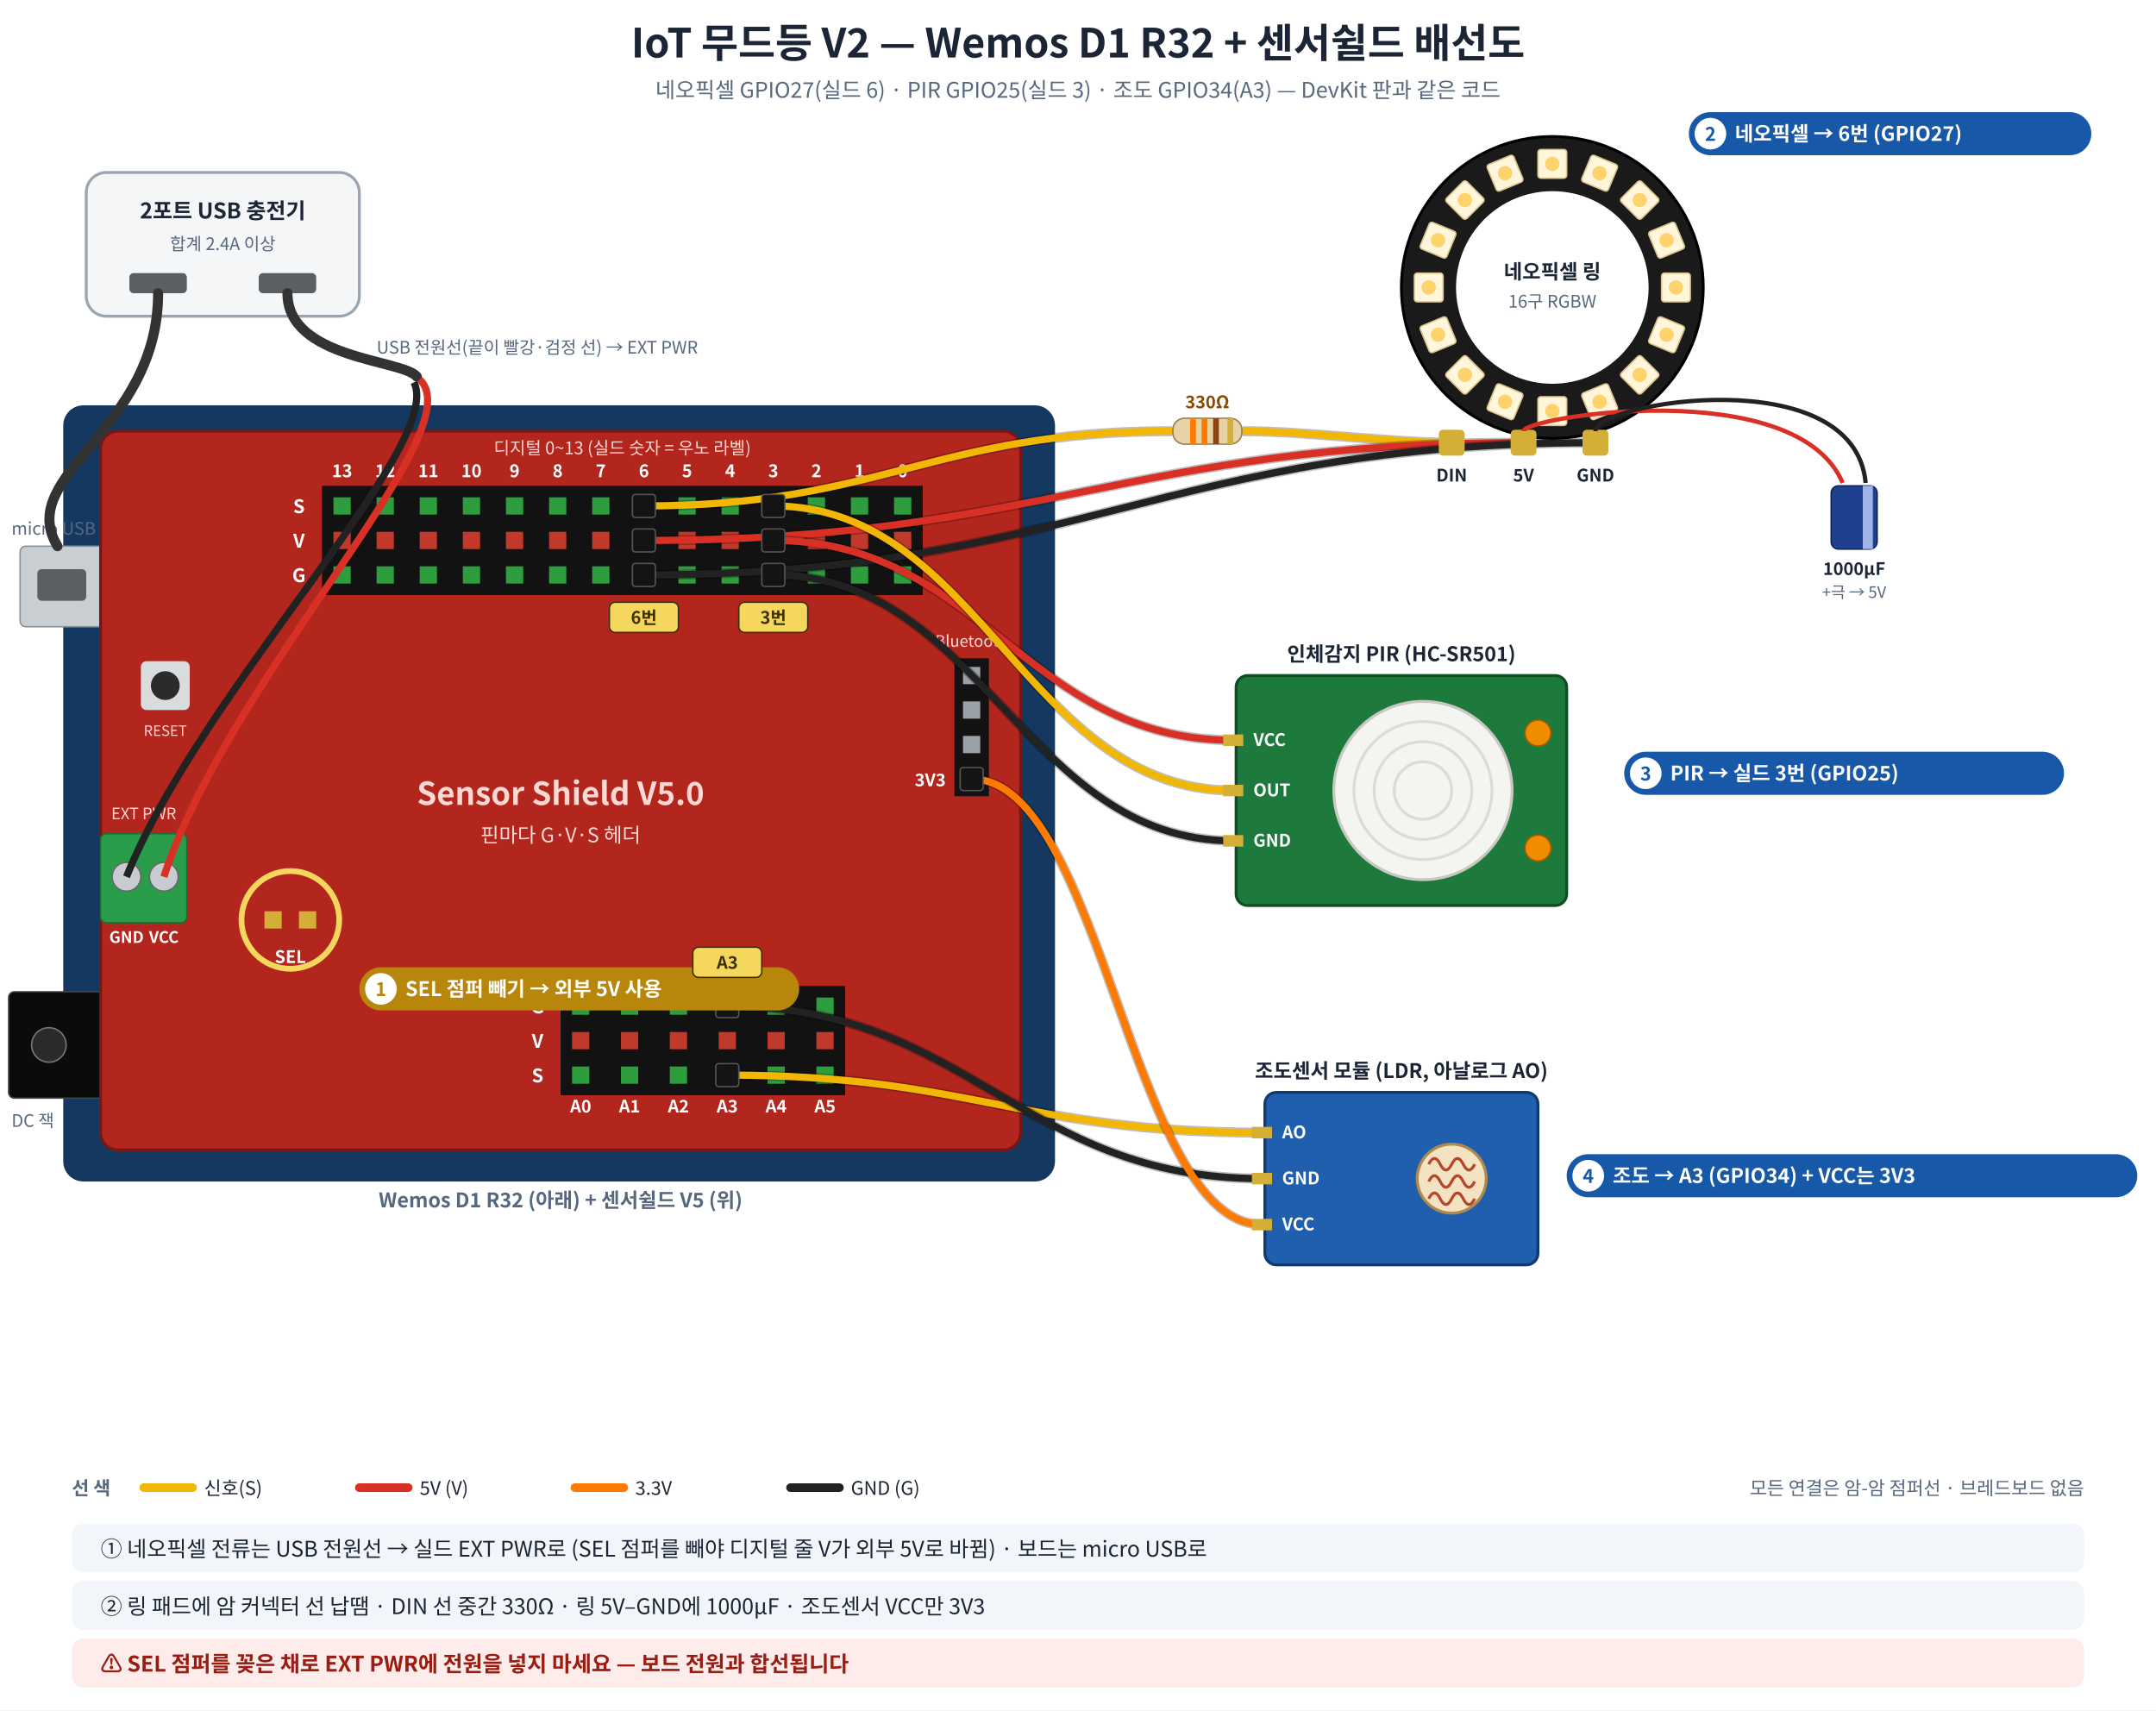
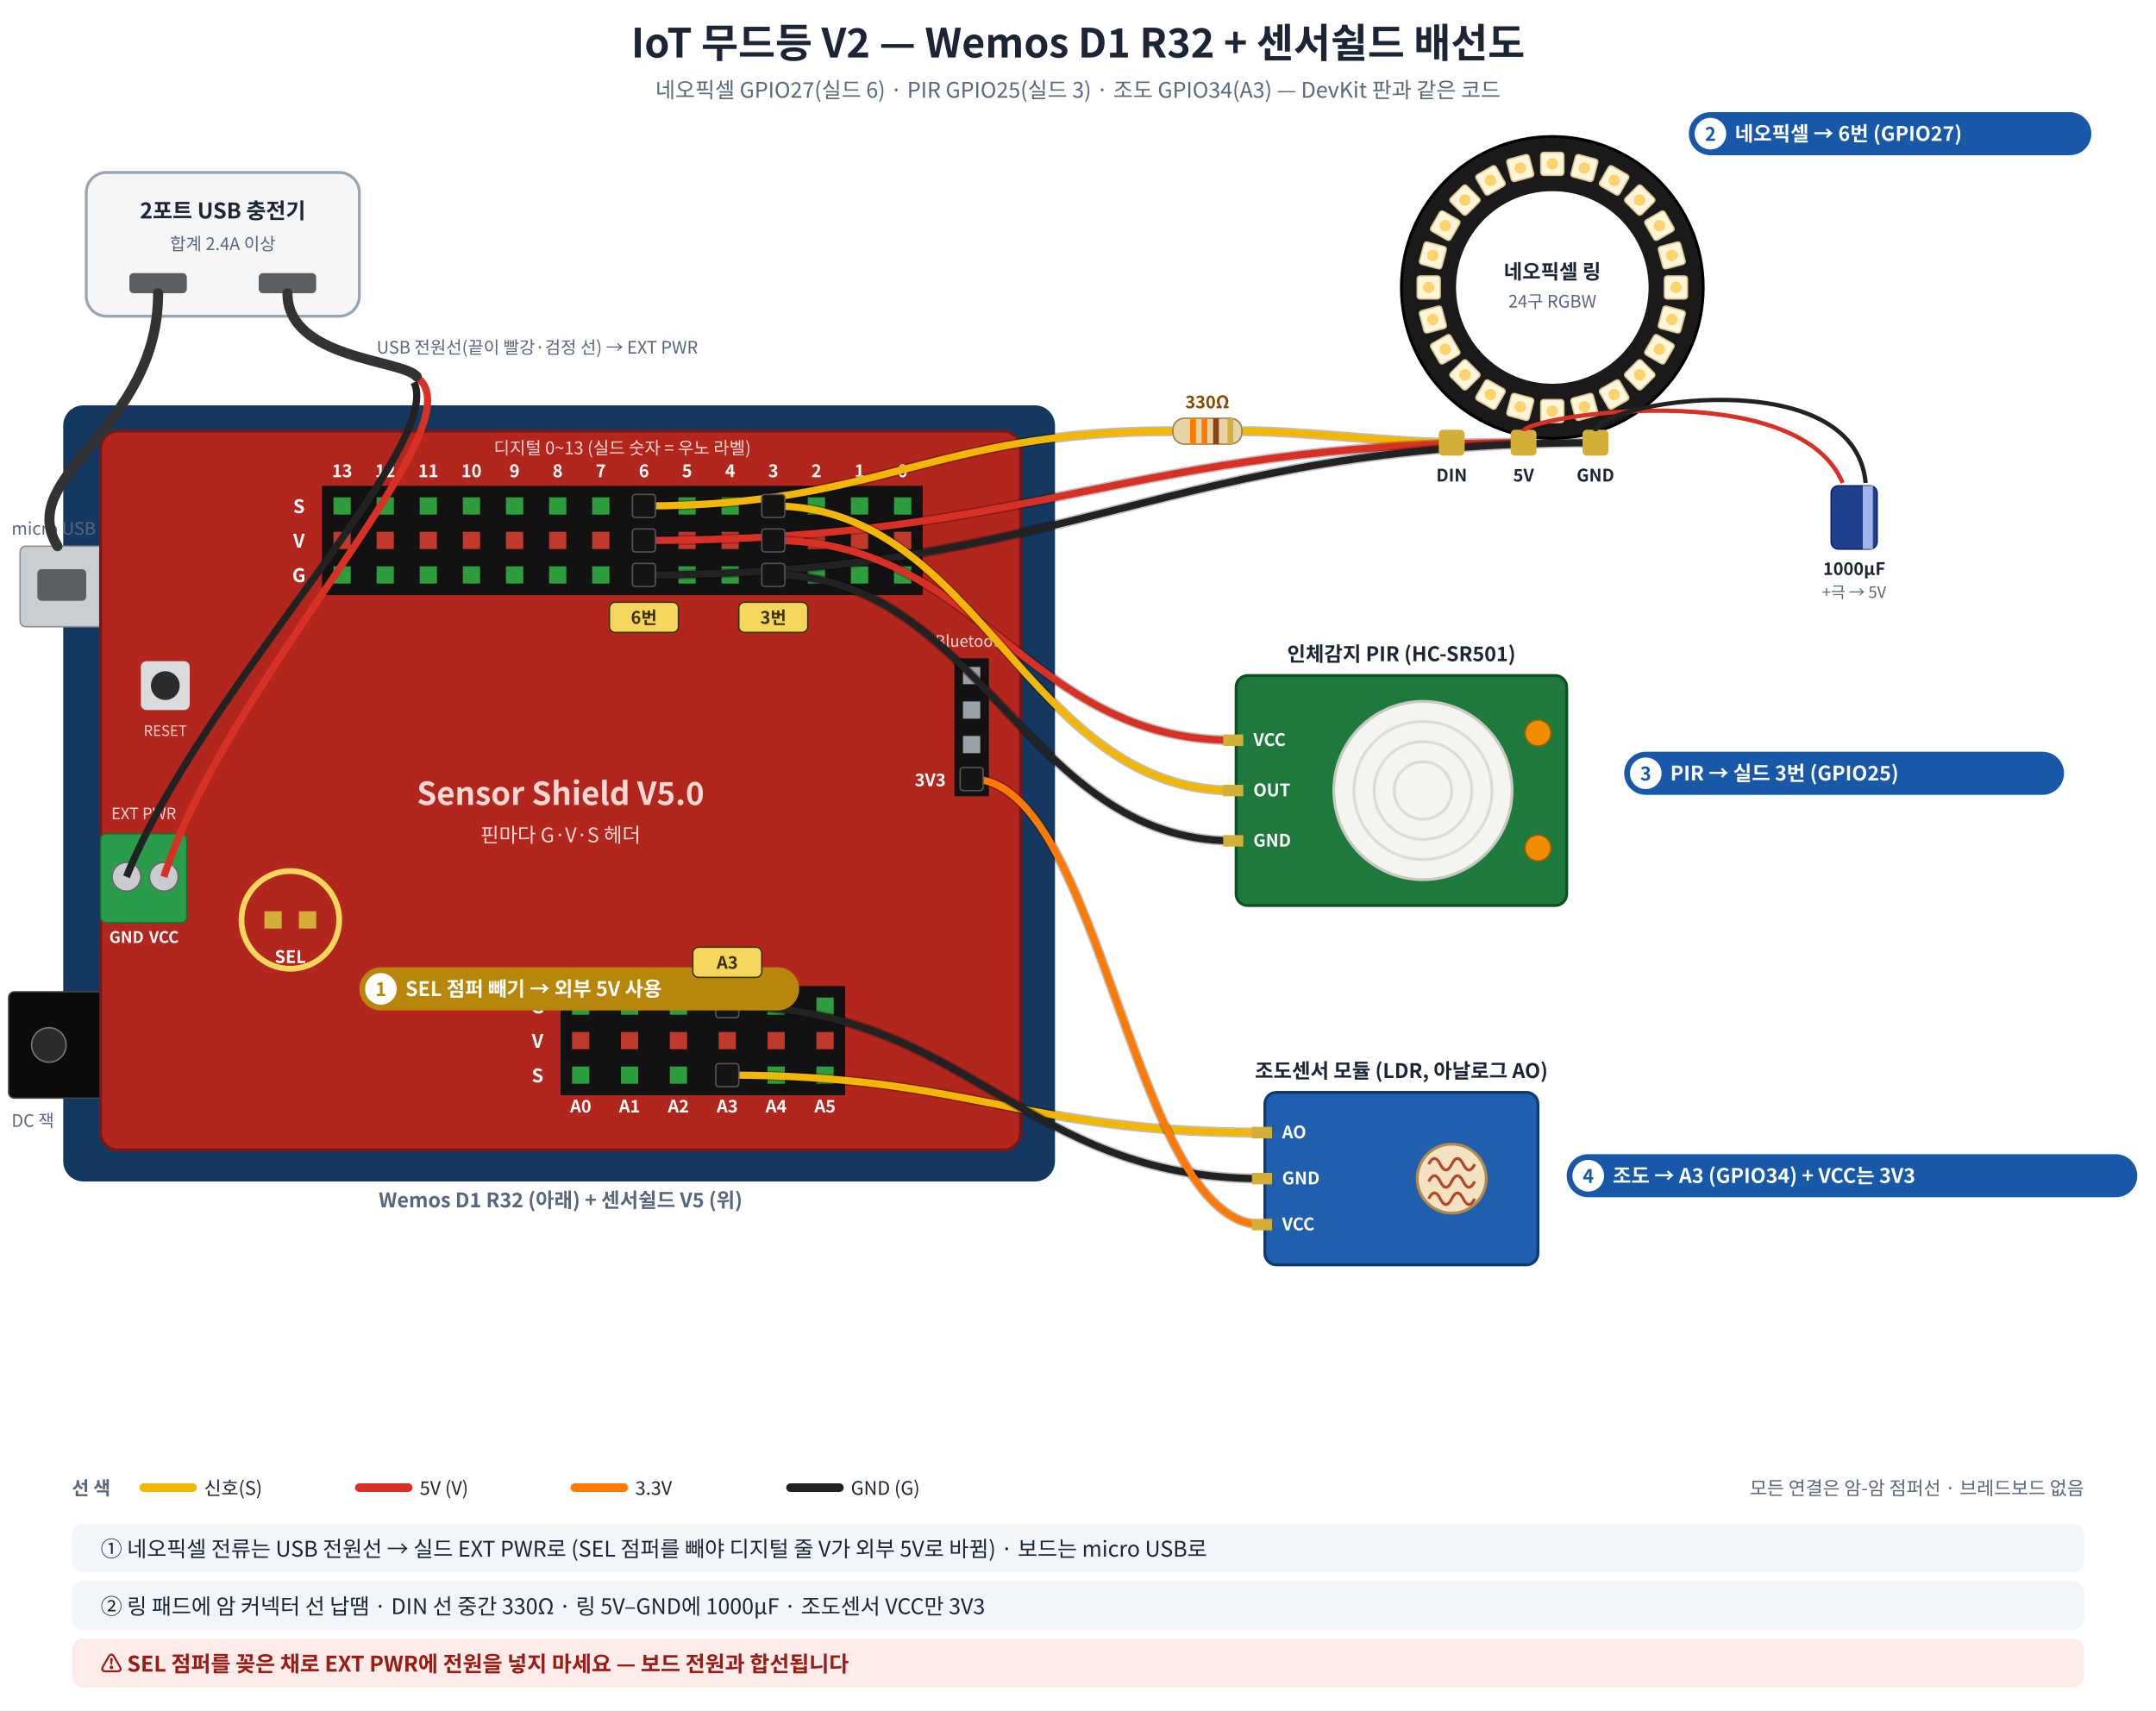
<svg xmlns="http://www.w3.org/2000/svg" width="1500" height="1190" viewBox="0 0 1500 1190" font-family="Pretendard, 'Noto Sans CJK KR', 'WenQuanYi Zen Hei', sans-serif">
  <rect width="1500" height="1190" fill="#ffffff" />
  <text x="750.0" y="40.0" font-size="28" font-weight="bold" fill="#1b2536" text-anchor="middle">IoT 무드등 V2 — Wemos D1 R32 + 센서쉴드 배선도</text>
  <text x="750.0" y="68.0" font-size="15" fill="#56677e" text-anchor="middle">네오픽셀 GPIO27(실드 6) · PIR GPIO25(실드 3) · 조도 GPIO34(A3) — DevKit 판과 같은 코드</text>
  <rect x="44" y="282" width="690" height="540" rx="14" fill="#14385f" />
  <rect x="14" y="380" width="70" height="56" rx="4" fill="#c9ced3" stroke="#8a9096" />
  <rect x="26" y="396" width="34" height="22" rx="3" fill="#5a5f64" />
  <text x="8.0" y="372.0" font-size="12" fill="#56677e" text-anchor="start">micro USB</text>
  <rect x="6" y="690" width="92" height="74" rx="4" fill="#0b0b0b" stroke="#444" />
  <circle cx="34" cy="727" r="12" fill="#2a2a2a" stroke="#777" />
  <text x="8.0" y="784.0" font-size="12" fill="#56677e" text-anchor="start">DC 잭</text>
  <text x="390.0" y="840.0" font-size="14" font-weight="bold" fill="#56677e" text-anchor="middle">Wemos D1 R32 (아래) + 센서쉴드 V5 (위)</text>
  <rect x="70" y="300" width="640" height="500" rx="12" fill="#b3261e" stroke="#7a1712" stroke-width="2" />
  <text x="390.0" y="560.0" font-size="22" font-weight="bold" fill="#ffd9d4" text-anchor="middle">Sensor Shield V5.0</text>
  <text x="390.0" y="586.0" font-size="14" fill="#ffd9d4" text-anchor="middle">핀마다 G·V·S 헤더</text>
  <rect x="224" y="338" width="418" height="76" fill="#121212" />
  <text x="628.0" y="332.0" font-size="12" font-weight="bold" fill="#ffffff" text-anchor="middle">0</text>
  <rect x="622" y="346" width="12" height="12" fill="#2e9d3e" />
  <rect x="622" y="370" width="12" height="12" fill="#c0392b" />
  <rect x="622" y="394" width="12" height="12" fill="#2e9d3e" />
  <text x="598.0" y="332.0" font-size="12" font-weight="bold" fill="#ffffff" text-anchor="middle">1</text>
  <rect x="592" y="346" width="12" height="12" fill="#2e9d3e" />
  <rect x="592" y="370" width="12" height="12" fill="#c0392b" />
  <rect x="592" y="394" width="12" height="12" fill="#2e9d3e" />
  <text x="568.0" y="332.0" font-size="12" font-weight="bold" fill="#ffffff" text-anchor="middle">2</text>
  <rect x="562" y="346" width="12" height="12" fill="#2e9d3e" />
  <rect x="562" y="370" width="12" height="12" fill="#c0392b" />
  <rect x="562" y="394" width="12" height="12" fill="#2e9d3e" />
  <text x="538.0" y="332.0" font-size="12" font-weight="bold" fill="#ffffff" text-anchor="middle">3</text>
  <rect x="532" y="346" width="12" height="12" fill="#2e9d3e" />
  <rect x="532" y="370" width="12" height="12" fill="#c0392b" />
  <rect x="532" y="394" width="12" height="12" fill="#2e9d3e" />
  <text x="508.0" y="332.0" font-size="12" font-weight="bold" fill="#ffffff" text-anchor="middle">4</text>
  <rect x="502" y="346" width="12" height="12" fill="#2e9d3e" />
  <rect x="502" y="370" width="12" height="12" fill="#c0392b" />
  <rect x="502" y="394" width="12" height="12" fill="#2e9d3e" />
  <text x="478.0" y="332.0" font-size="12" font-weight="bold" fill="#ffffff" text-anchor="middle">5</text>
  <rect x="472" y="346" width="12" height="12" fill="#2e9d3e" />
  <rect x="472" y="370" width="12" height="12" fill="#c0392b" />
  <rect x="472" y="394" width="12" height="12" fill="#2e9d3e" />
  <text x="448.0" y="332.0" font-size="12" font-weight="bold" fill="#ffffff" text-anchor="middle">6</text>
  <rect x="442" y="346" width="12" height="12" fill="#2e9d3e" />
  <rect x="442" y="370" width="12" height="12" fill="#c0392b" />
  <rect x="442" y="394" width="12" height="12" fill="#2e9d3e" />
  <text x="418.0" y="332.0" font-size="12" font-weight="bold" fill="#ffffff" text-anchor="middle">7</text>
  <rect x="412" y="346" width="12" height="12" fill="#2e9d3e" />
  <rect x="412" y="370" width="12" height="12" fill="#c0392b" />
  <rect x="412" y="394" width="12" height="12" fill="#2e9d3e" />
  <text x="388.0" y="332.0" font-size="12" font-weight="bold" fill="#ffffff" text-anchor="middle">8</text>
  <rect x="382" y="346" width="12" height="12" fill="#2e9d3e" />
  <rect x="382" y="370" width="12" height="12" fill="#c0392b" />
  <rect x="382" y="394" width="12" height="12" fill="#2e9d3e" />
  <text x="358.0" y="332.0" font-size="12" font-weight="bold" fill="#ffffff" text-anchor="middle">9</text>
  <rect x="352" y="346" width="12" height="12" fill="#2e9d3e" />
  <rect x="352" y="370" width="12" height="12" fill="#c0392b" />
  <rect x="352" y="394" width="12" height="12" fill="#2e9d3e" />
  <text x="328.0" y="332.0" font-size="12" font-weight="bold" fill="#ffffff" text-anchor="middle">10</text>
  <rect x="322" y="346" width="12" height="12" fill="#2e9d3e" />
  <rect x="322" y="370" width="12" height="12" fill="#c0392b" />
  <rect x="322" y="394" width="12" height="12" fill="#2e9d3e" />
  <text x="298.0" y="332.0" font-size="12" font-weight="bold" fill="#ffffff" text-anchor="middle">11</text>
  <rect x="292" y="346" width="12" height="12" fill="#2e9d3e" />
  <rect x="292" y="370" width="12" height="12" fill="#c0392b" />
  <rect x="292" y="394" width="12" height="12" fill="#2e9d3e" />
  <text x="268.0" y="332.0" font-size="12" font-weight="bold" fill="#ffffff" text-anchor="middle">12</text>
  <rect x="262" y="346" width="12" height="12" fill="#2e9d3e" />
  <rect x="262" y="370" width="12" height="12" fill="#c0392b" />
  <rect x="262" y="394" width="12" height="12" fill="#2e9d3e" />
  <text x="238.0" y="332.0" font-size="12" font-weight="bold" fill="#ffffff" text-anchor="middle">13</text>
  <rect x="232" y="346" width="12" height="12" fill="#2e9d3e" />
  <rect x="232" y="370" width="12" height="12" fill="#c0392b" />
  <rect x="232" y="394" width="12" height="12" fill="#2e9d3e" />
  <text x="208.0" y="357.0" font-size="13" font-weight="bold" fill="#ffffff" text-anchor="middle">S</text>
  <text x="208.0" y="381.0" font-size="13" font-weight="bold" fill="#ffffff" text-anchor="middle">V</text>
  <text x="208.0" y="405.0" font-size="13" font-weight="bold" fill="#ffffff" text-anchor="middle">G</text>
  <text x="433.0" y="316.0" font-size="12" fill="#ffd9d4" text-anchor="middle">디지털 0~13 (실드 숫자 = 우노 라벨)</text>
  <rect x="390" y="686" width="198" height="76" fill="#121212" />
  <text x="404.0" y="774.0" font-size="12" font-weight="bold" fill="#ffffff" text-anchor="middle">A0</text>
  <rect x="398" y="694" width="12" height="12" fill="#2e9d3e" />
  <rect x="398" y="718" width="12" height="12" fill="#c0392b" />
  <rect x="398" y="742" width="12" height="12" fill="#2e9d3e" />
  <text x="438.0" y="774.0" font-size="12" font-weight="bold" fill="#ffffff" text-anchor="middle">A1</text>
  <rect x="432" y="694" width="12" height="12" fill="#2e9d3e" />
  <rect x="432" y="718" width="12" height="12" fill="#c0392b" />
  <rect x="432" y="742" width="12" height="12" fill="#2e9d3e" />
  <text x="472.0" y="774.0" font-size="12" font-weight="bold" fill="#ffffff" text-anchor="middle">A2</text>
  <rect x="466" y="694" width="12" height="12" fill="#2e9d3e" />
  <rect x="466" y="718" width="12" height="12" fill="#c0392b" />
  <rect x="466" y="742" width="12" height="12" fill="#2e9d3e" />
  <text x="506.0" y="774.0" font-size="12" font-weight="bold" fill="#ffffff" text-anchor="middle">A3</text>
  <rect x="500" y="694" width="12" height="12" fill="#2e9d3e" />
  <rect x="500" y="718" width="12" height="12" fill="#c0392b" />
  <rect x="500" y="742" width="12" height="12" fill="#2e9d3e" />
  <text x="540.0" y="774.0" font-size="12" font-weight="bold" fill="#ffffff" text-anchor="middle">A4</text>
  <rect x="534" y="694" width="12" height="12" fill="#2e9d3e" />
  <rect x="534" y="718" width="12" height="12" fill="#c0392b" />
  <rect x="534" y="742" width="12" height="12" fill="#2e9d3e" />
  <text x="574.0" y="774.0" font-size="12" font-weight="bold" fill="#ffffff" text-anchor="middle">A5</text>
  <rect x="568" y="694" width="12" height="12" fill="#2e9d3e" />
  <rect x="568" y="718" width="12" height="12" fill="#c0392b" />
  <rect x="568" y="742" width="12" height="12" fill="#2e9d3e" />
  <text x="374.0" y="705.0" font-size="13" font-weight="bold" fill="#ffffff" text-anchor="middle">G</text>
  <text x="374.0" y="729.0" font-size="13" font-weight="bold" fill="#ffffff" text-anchor="middle">V</text>
  <text x="374.0" y="753.0" font-size="13" font-weight="bold" fill="#ffffff" text-anchor="middle">S</text>
  <rect x="664" y="458" width="24" height="96" fill="#121212" />
  <rect x="670" y="464" width="12" height="12" fill="#9aa1a8" />
  <rect x="670" y="488" width="12" height="12" fill="#9aa1a8" />
  <rect x="670" y="512" width="12" height="12" fill="#9aa1a8" />
  <rect x="670" y="536" width="12" height="12" fill="#c0392b" />
  <text x="658.0" y="547.0" font-size="12" font-weight="bold" fill="#ffffff" text-anchor="end">3V3</text>
  <text x="676.0" y="450.0" font-size="11" fill="#ffd9d4" text-anchor="middle">Bluetooth</text>
  <rect x="70" y="580" width="60" height="62" rx="4" fill="#2a9d4b" stroke="#1d6d34" />
  <circle cx="88" cy="610" r="10" fill="#c8ccd0" stroke="#666" />
  <circle cx="114" cy="610" r="10" fill="#c8ccd0" stroke="#666" />
  <text x="88.0" y="656.0" font-size="11" font-weight="bold" fill="#ffffff" text-anchor="middle">GND</text>
  <text x="114.0" y="656.0" font-size="11" font-weight="bold" fill="#ffffff" text-anchor="middle">VCC</text>
  <text x="100.0" y="570.0" font-size="11" fill="#ffd9d4" text-anchor="middle">EXT PWR</text>
  <rect x="184" y="634" width="12" height="12" fill="#d4af37" />
  <rect x="208" y="634" width="12" height="12" fill="#d4af37" />
  <text x="202.0" y="670.0" font-size="12" font-weight="bold" fill="#ffffff" text-anchor="middle">SEL</text>
  <rect x="98" y="460" width="34" height="34" rx="4" fill="#d8dcdf" />
  <circle cx="115" cy="477" r="10" fill="#2b2b2b" />
  <text x="115.0" y="512.0" font-size="10" fill="#ffd9d4" text-anchor="middle">RESET</text>
  <path d="M448.0 352.0 C 612.7 352.0, 649.3 300.0, 814.0 300.0" fill="none" stroke="#000" stroke-opacity="0.25" stroke-width="7" stroke-linecap="round" />
  <path d="M448.0 352.0 C 612.7 352.0, 649.3 300.0, 814.0 300.0" fill="none" stroke="#f2b705" stroke-width="5" stroke-linecap="round" />
  <path d="M866.0 300.0 C 909.2 300.0, 966.8 308.0, 1010.0 308.0" fill="none" stroke="#000" stroke-opacity="0.25" stroke-width="7" stroke-linecap="round" />
  <path d="M866.0 300.0 C 909.2 300.0, 966.8 308.0, 1010.0 308.0" fill="none" stroke="#f2b705" stroke-width="5" stroke-linecap="round" />
  <path d="M448.0 376.0 C 723.4 376.0, 784.6 308.0, 1060.0 308.0" fill="none" stroke="#000" stroke-opacity="0.25" stroke-width="7" stroke-linecap="round" />
  <path d="M448.0 376.0 C 723.4 376.0, 784.6 308.0, 1060.0 308.0" fill="none" stroke="#d93025" stroke-width="5" stroke-linecap="round" />
  <path d="M448.0 400.0 C 745.9 400.0, 812.1 308.0, 1110.0 308.0" fill="none" stroke="#000" stroke-opacity="0.25" stroke-width="7" stroke-linecap="round" />
  <path d="M448.0 400.0 C 745.9 400.0, 812.1 308.0, 1110.0 308.0" fill="none" stroke="#222222" stroke-width="5" stroke-linecap="round" />
  <circle cx="1080" cy="200" r="105" fill="#1a1a1a" stroke="#000" stroke-width="2" />
  <circle cx="1080" cy="200" r="67" fill="#ffffff" />
-   <rect x="1070.0" y="104.0" width="20" height="20" rx="2" fill="#fff6dc" stroke="#d8c48c" transform="rotate(-90.0 1080.0 114.0)" />
-   <circle cx="1080.0" cy="114.0" r="5" fill="#ffd36b" />
-   <rect x="1102.9" y="110.5" width="20" height="20" rx="2" fill="#fff6dc" stroke="#d8c48c" transform="rotate(-67.5 1112.9 120.5)" />
-   <circle cx="1112.9" cy="120.5" r="5" fill="#ffd36b" />
-   <rect x="1130.8" y="129.2" width="20" height="20" rx="2" fill="#fff6dc" stroke="#d8c48c" transform="rotate(-45.0 1140.8 139.2)" />
-   <circle cx="1140.8" cy="139.2" r="5" fill="#ffd36b" />
-   <rect x="1149.5" y="157.1" width="20" height="20" rx="2" fill="#fff6dc" stroke="#d8c48c" transform="rotate(-22.5 1159.5 167.1)" />
-   <circle cx="1159.5" cy="167.1" r="5" fill="#ffd36b" />
-   <rect x="1156.0" y="190.0" width="20" height="20" rx="2" fill="#fff6dc" stroke="#d8c48c" transform="rotate(0.0 1166.0 200.0)" />
-   <circle cx="1166.0" cy="200.0" r="5" fill="#ffd36b" />
-   <rect x="1149.5" y="222.9" width="20" height="20" rx="2" fill="#fff6dc" stroke="#d8c48c" transform="rotate(22.5 1159.5 232.9)" />
-   <circle cx="1159.5" cy="232.9" r="5" fill="#ffd36b" />
-   <rect x="1130.8" y="250.8" width="20" height="20" rx="2" fill="#fff6dc" stroke="#d8c48c" transform="rotate(45.0 1140.8 260.8)" />
-   <circle cx="1140.8" cy="260.8" r="5" fill="#ffd36b" />
-   <rect x="1102.9" y="269.5" width="20" height="20" rx="2" fill="#fff6dc" stroke="#d8c48c" transform="rotate(67.5 1112.9 279.5)" />
-   <circle cx="1112.9" cy="279.5" r="5" fill="#ffd36b" />
-   <rect x="1070.0" y="276.0" width="20" height="20" rx="2" fill="#fff6dc" stroke="#d8c48c" transform="rotate(90.0 1080.0 286.0)" />
-   <circle cx="1080.0" cy="286.0" r="5" fill="#ffd36b" />
-   <rect x="1037.1" y="269.5" width="20" height="20" rx="2" fill="#fff6dc" stroke="#d8c48c" transform="rotate(112.5 1047.1 279.5)" />
-   <circle cx="1047.1" cy="279.5" r="5" fill="#ffd36b" />
-   <rect x="1009.2" y="250.8" width="20" height="20" rx="2" fill="#fff6dc" stroke="#d8c48c" transform="rotate(135.0 1019.2 260.8)" />
-   <circle cx="1019.2" cy="260.8" r="5" fill="#ffd36b" />
-   <rect x="990.5" y="222.9" width="20" height="20" rx="2" fill="#fff6dc" stroke="#d8c48c" transform="rotate(157.5 1000.5 232.9)" />
-   <circle cx="1000.5" cy="232.9" r="5" fill="#ffd36b" />
-   <rect x="984.0" y="190.0" width="20" height="20" rx="2" fill="#fff6dc" stroke="#d8c48c" transform="rotate(180.0 994.0 200.0)" />
-   <circle cx="994.0" cy="200.0" r="5" fill="#ffd36b" />
-   <rect x="990.5" y="157.1" width="20" height="20" rx="2" fill="#fff6dc" stroke="#d8c48c" transform="rotate(202.5 1000.5 167.1)" />
-   <circle cx="1000.5" cy="167.1" r="5" fill="#ffd36b" />
-   <rect x="1009.2" y="129.2" width="20" height="20" rx="2" fill="#fff6dc" stroke="#d8c48c" transform="rotate(225.0 1019.2 139.2)" />
-   <circle cx="1019.2" cy="139.2" r="5" fill="#ffd36b" />
-   <rect x="1037.1" y="110.5" width="20" height="20" rx="2" fill="#fff6dc" stroke="#d8c48c" transform="rotate(247.5 1047.1 120.5)" />
-   <circle cx="1047.1" cy="120.5" r="5" fill="#ffd36b" />
+   <rect x="1072.0" y="106.0" width="16" height="16" rx="2" fill="#fff6dc" stroke="#d8c48c" transform="rotate(-90.0 1080.0 114.0)" />
+   <circle cx="1080.0" cy="114.0" r="4" fill="#ffd36b" />
+   <rect x="1094.3" y="108.9" width="16" height="16" rx="2" fill="#fff6dc" stroke="#d8c48c" transform="rotate(-75.0 1102.3 116.9)" />
+   <circle cx="1102.3" cy="116.9" r="4" fill="#ffd36b" />
+   <rect x="1115.0" y="117.5" width="16" height="16" rx="2" fill="#fff6dc" stroke="#d8c48c" transform="rotate(-60.0 1123.0 125.5)" />
+   <circle cx="1123.0" cy="125.5" r="4" fill="#ffd36b" />
+   <rect x="1132.8" y="131.2" width="16" height="16" rx="2" fill="#fff6dc" stroke="#d8c48c" transform="rotate(-45.0 1140.8 139.2)" />
+   <circle cx="1140.8" cy="139.2" r="4" fill="#ffd36b" />
+   <rect x="1146.5" y="149.0" width="16" height="16" rx="2" fill="#fff6dc" stroke="#d8c48c" transform="rotate(-30.0 1154.5 157.0)" />
+   <circle cx="1154.5" cy="157.0" r="4" fill="#ffd36b" />
+   <rect x="1155.1" y="169.7" width="16" height="16" rx="2" fill="#fff6dc" stroke="#d8c48c" transform="rotate(-15.0 1163.1 177.7)" />
+   <circle cx="1163.1" cy="177.7" r="4" fill="#ffd36b" />
+   <rect x="1158.0" y="192.0" width="16" height="16" rx="2" fill="#fff6dc" stroke="#d8c48c" transform="rotate(0.0 1166.0 200.0)" />
+   <circle cx="1166.0" cy="200.0" r="4" fill="#ffd36b" />
+   <rect x="1155.1" y="214.3" width="16" height="16" rx="2" fill="#fff6dc" stroke="#d8c48c" transform="rotate(15.0 1163.1 222.3)" />
+   <circle cx="1163.1" cy="222.3" r="4" fill="#ffd36b" />
+   <rect x="1146.5" y="235.0" width="16" height="16" rx="2" fill="#fff6dc" stroke="#d8c48c" transform="rotate(30.0 1154.5 243.0)" />
+   <circle cx="1154.5" cy="243.0" r="4" fill="#ffd36b" />
+   <rect x="1132.8" y="252.8" width="16" height="16" rx="2" fill="#fff6dc" stroke="#d8c48c" transform="rotate(45.0 1140.8 260.8)" />
+   <circle cx="1140.8" cy="260.8" r="4" fill="#ffd36b" />
+   <rect x="1115.0" y="266.5" width="16" height="16" rx="2" fill="#fff6dc" stroke="#d8c48c" transform="rotate(60.0 1123.0 274.5)" />
+   <circle cx="1123.0" cy="274.5" r="4" fill="#ffd36b" />
+   <rect x="1094.3" y="275.1" width="16" height="16" rx="2" fill="#fff6dc" stroke="#d8c48c" transform="rotate(75.0 1102.3 283.1)" />
+   <circle cx="1102.3" cy="283.1" r="4" fill="#ffd36b" />
+   <rect x="1072.0" y="278.0" width="16" height="16" rx="2" fill="#fff6dc" stroke="#d8c48c" transform="rotate(90.0 1080.0 286.0)" />
+   <circle cx="1080.0" cy="286.0" r="4" fill="#ffd36b" />
+   <rect x="1049.7" y="275.1" width="16" height="16" rx="2" fill="#fff6dc" stroke="#d8c48c" transform="rotate(105.0 1057.7 283.1)" />
+   <circle cx="1057.7" cy="283.1" r="4" fill="#ffd36b" />
+   <rect x="1029.0" y="266.5" width="16" height="16" rx="2" fill="#fff6dc" stroke="#d8c48c" transform="rotate(120.0 1037.0 274.5)" />
+   <circle cx="1037.0" cy="274.5" r="4" fill="#ffd36b" />
+   <rect x="1011.2" y="252.8" width="16" height="16" rx="2" fill="#fff6dc" stroke="#d8c48c" transform="rotate(135.0 1019.2 260.8)" />
+   <circle cx="1019.2" cy="260.8" r="4" fill="#ffd36b" />
+   <rect x="997.5" y="235.0" width="16" height="16" rx="2" fill="#fff6dc" stroke="#d8c48c" transform="rotate(150.0 1005.5 243.0)" />
+   <circle cx="1005.5" cy="243.0" r="4" fill="#ffd36b" />
+   <rect x="988.9" y="214.3" width="16" height="16" rx="2" fill="#fff6dc" stroke="#d8c48c" transform="rotate(165.0 996.9 222.3)" />
+   <circle cx="996.9" cy="222.3" r="4" fill="#ffd36b" />
+   <rect x="986.0" y="192.0" width="16" height="16" rx="2" fill="#fff6dc" stroke="#d8c48c" transform="rotate(180.0 994.0 200.0)" />
+   <circle cx="994.0" cy="200.0" r="4" fill="#ffd36b" />
+   <rect x="988.9" y="169.7" width="16" height="16" rx="2" fill="#fff6dc" stroke="#d8c48c" transform="rotate(195.0 996.9 177.7)" />
+   <circle cx="996.9" cy="177.7" r="4" fill="#ffd36b" />
+   <rect x="997.5" y="149.0" width="16" height="16" rx="2" fill="#fff6dc" stroke="#d8c48c" transform="rotate(210.0 1005.5 157.0)" />
+   <circle cx="1005.5" cy="157.0" r="4" fill="#ffd36b" />
+   <rect x="1011.2" y="131.2" width="16" height="16" rx="2" fill="#fff6dc" stroke="#d8c48c" transform="rotate(225.0 1019.2 139.2)" />
+   <circle cx="1019.2" cy="139.2" r="4" fill="#ffd36b" />
+   <rect x="1029.0" y="117.5" width="16" height="16" rx="2" fill="#fff6dc" stroke="#d8c48c" transform="rotate(240.0 1037.0 125.5)" />
+   <circle cx="1037.0" cy="125.5" r="4" fill="#ffd36b" />
+   <rect x="1049.7" y="108.9" width="16" height="16" rx="2" fill="#fff6dc" stroke="#d8c48c" transform="rotate(255.0 1057.7 116.9)" />
+   <circle cx="1057.7" cy="116.9" r="4" fill="#ffd36b" />
  <text x="1080.0" y="194.0" font-size="14" font-weight="bold" fill="#1b2536" text-anchor="middle">네오픽셀 링</text>
-   <text x="1080.0" y="214.0" font-size="12" fill="#56677e" text-anchor="middle">16구 RGBW</text>
+   <text x="1080.0" y="214.0" font-size="12" fill="#56677e" text-anchor="middle">24구 RGBW</text>
  <rect x="1001" y="299" width="18" height="18" rx="3" fill="#d4af37" />
  <text x="1010.0" y="335.0" font-size="12" font-weight="bold" fill="#1b2536" text-anchor="middle">DIN</text>
  <rect x="1051" y="299" width="18" height="18" rx="3" fill="#d4af37" />
  <text x="1060.0" y="335.0" font-size="12" font-weight="bold" fill="#1b2536" text-anchor="middle">5V</text>
  <rect x="1101" y="299" width="18" height="18" rx="3" fill="#d4af37" />
  <text x="1110.0" y="335.0" font-size="12" font-weight="bold" fill="#1b2536" text-anchor="middle">GND</text>
  <rect x="816" y="291" width="48" height="18" rx="8" fill="#e8d3a6" stroke="#9a7f4a" />
  <rect x="828" y="291" width="4" height="18" fill="#ff7a00" />
  <rect x="836" y="291" width="4" height="18" fill="#ff7a00" />
  <rect x="844" y="291" width="4" height="18" fill="#8b4513" />
  <rect x="854" y="291" width="4" height="18" fill="#d4af37" />
  <text x="840.0" y="284.0" font-size="12" font-weight="bold" fill="#8a4b00" text-anchor="middle">330Ω</text>
  <path d="M1060 300 C 1060 290, 1250 260, 1282 336" fill="none" stroke="#d93025" stroke-width="3" />
  <path d="M1110 300 C 1110 280, 1290 250, 1298 336" fill="none" stroke="#222222" stroke-width="3" />
  <rect x="1274" y="338" width="32" height="44" rx="5" fill="#1f3f8f" stroke="#10245a" />
  <rect x="1296" y="338" width="7" height="44" fill="#9fb3e6" />
  <text x="1290.0" y="400.0" font-size="12" font-weight="bold" fill="#1b2536" text-anchor="middle">1000µF</text>
  <text x="1290.0" y="416.0" font-size="11" fill="#56677e" text-anchor="middle">+극 → 5V</text>
  <rect x="440" y="344" width="16" height="16" rx="2" fill="#141414" stroke="#555" stroke-width="1" />
  <rect x="440" y="368" width="16" height="16" rx="2" fill="#141414" stroke="#555" stroke-width="1" />
  <rect x="440" y="392" width="16" height="16" rx="2" fill="#141414" stroke="#555" stroke-width="1" />
  <path d="M538.0 376.0 C 682.0 376.0, 714.0 515.0, 858.0 515.0" fill="none" stroke="#000" stroke-opacity="0.25" stroke-width="7" stroke-linecap="round" />
  <path d="M538.0 376.0 C 682.0 376.0, 714.0 515.0, 858.0 515.0" fill="none" stroke="#d93025" stroke-width="5" stroke-linecap="round" />
  <path d="M538.0 352.0 C 682.0 352.0, 714.0 550.0, 858.0 550.0" fill="none" stroke="#000" stroke-opacity="0.25" stroke-width="7" stroke-linecap="round" />
  <path d="M538.0 352.0 C 682.0 352.0, 714.0 550.0, 858.0 550.0" fill="none" stroke="#f2b705" stroke-width="5" stroke-linecap="round" />
  <path d="M538.0 400.0 C 682.0 400.0, 714.0 585.0, 858.0 585.0" fill="none" stroke="#000" stroke-opacity="0.25" stroke-width="7" stroke-linecap="round" />
  <path d="M538.0 400.0 C 682.0 400.0, 714.0 585.0, 858.0 585.0" fill="none" stroke="#222222" stroke-width="5" stroke-linecap="round" />
  <path d="M506.0 748.0 C 673.4 748.0, 710.6 788.0, 878.0 788.0" fill="none" stroke="#000" stroke-opacity="0.25" stroke-width="7" stroke-linecap="round" />
  <path d="M506.0 748.0 C 673.4 748.0, 710.6 788.0, 878.0 788.0" fill="none" stroke="#f2b705" stroke-width="5" stroke-linecap="round" />
  <path d="M506.0 700.0 C 673.4 700.0, 710.6 820.0, 878.0 820.0" fill="none" stroke="#000" stroke-opacity="0.25" stroke-width="7" stroke-linecap="round" />
  <path d="M506.0 700.0 C 673.4 700.0, 710.6 820.0, 878.0 820.0" fill="none" stroke="#222222" stroke-width="5" stroke-linecap="round" />
  <path d="M676.0 542.0 C 766.9 542.0, 787.1 852.0, 878.0 852.0" fill="none" stroke="#000" stroke-opacity="0.25" stroke-width="7" stroke-linecap="round" />
  <path d="M676.0 542.0 C 766.9 542.0, 787.1 852.0, 878.0 852.0" fill="none" stroke="#ff7a00" stroke-width="5" stroke-linecap="round" />
  <rect x="860" y="470" width="230" height="160" rx="8" fill="#1e7a3c" stroke="#0f4d24" stroke-width="2" />
  <circle cx="990" cy="550" r="62" fill="#f4f4f1" stroke="#c9c9c2" stroke-width="2" />
  <circle cx="990" cy="550" r="48" fill="none" stroke="#dcdcd4" stroke-width="2" />
  <circle cx="990" cy="550" r="34" fill="none" stroke="#dcdcd4" stroke-width="2" />
  <circle cx="990" cy="550" r="20" fill="none" stroke="#dcdcd4" stroke-width="2" />
  <circle cx="1070" cy="510" r="9" fill="#f08c00" stroke="#a35f00" />
  <circle cx="1070" cy="590" r="9" fill="#f08c00" stroke="#a35f00" />
  <text x="975.0" y="460.0" font-size="14" font-weight="bold" fill="#1b2536" text-anchor="middle">인체감지 PIR (HC-SR501)</text>
  <rect x="851" y="511" width="14" height="8" fill="#d4af37" />
  <text x="872.0" y="519.0" font-size="12" font-weight="bold" fill="#ffffff" text-anchor="start">VCC</text>
  <rect x="851" y="546" width="14" height="8" fill="#d4af37" />
  <text x="872.0" y="554.0" font-size="12" font-weight="bold" fill="#ffffff" text-anchor="start">OUT</text>
  <rect x="851" y="581" width="14" height="8" fill="#d4af37" />
  <text x="872.0" y="589.0" font-size="12" font-weight="bold" fill="#ffffff" text-anchor="start">GND</text>
  <rect x="880" y="760" width="190" height="120" rx="8" fill="#1f5fae" stroke="#0e3a70" stroke-width="2" />
  <circle cx="1010" cy="820" r="24" fill="#f3e3c3" stroke="#b08a4a" stroke-width="2" />
  <path d="M994 810 q4 -8 8 0 t8 0 t8 0 t8 0 M994 822 q4 -8 8 0 t8 0 t8 0 t8 0 M994 834 q4 -8 8 0 t8 0 t8 0 t8 0" fill="none" stroke="#b5452b" stroke-width="2" />
  <text x="975.0" y="750.0" font-size="14" font-weight="bold" fill="#1b2536" text-anchor="middle">조도센서 모듈 (LDR, 아날로그 AO)</text>
  <rect x="871" y="784" width="14" height="8" fill="#d4af37" />
  <text x="892.0" y="792.0" font-size="12" font-weight="bold" fill="#ffffff" text-anchor="start">AO</text>
  <rect x="871" y="816" width="14" height="8" fill="#d4af37" />
  <text x="892.0" y="824.0" font-size="12" font-weight="bold" fill="#ffffff" text-anchor="start">GND</text>
  <rect x="871" y="848" width="14" height="8" fill="#d4af37" />
  <text x="892.0" y="856.0" font-size="12" font-weight="bold" fill="#ffffff" text-anchor="start">VCC</text>
  <rect x="530" y="344" width="16" height="16" rx="2" fill="#141414" stroke="#555" stroke-width="1" />
  <rect x="530" y="368" width="16" height="16" rx="2" fill="#141414" stroke="#555" stroke-width="1" />
  <rect x="530" y="392" width="16" height="16" rx="2" fill="#141414" stroke="#555" stroke-width="1" />
  <rect x="498" y="740" width="16" height="16" rx="2" fill="#141414" stroke="#555" stroke-width="1" />
  <rect x="498" y="692" width="16" height="16" rx="2" fill="#141414" stroke="#555" stroke-width="1" />
  <rect x="668" y="534" width="16" height="16" rx="2" fill="#141414" stroke="#555" stroke-width="1" />
  <rect x="1130" y="523" width="306" height="30" rx="15" fill="#1758a8" />
  <circle cx="1145" cy="538" r="11" fill="#ffffff" />
  <text x="1145.0" y="543.0" font-size="13" font-weight="bold" fill="#1758a8" text-anchor="middle">3</text>
  <text x="1162.0" y="543.0" font-size="14" font-weight="bold" fill="#ffffff" text-anchor="start">PIR → 실드 3번 (GPIO25)</text>
  <rect x="1090" y="803" width="397" height="30" rx="15" fill="#1758a8" />
  <circle cx="1105" cy="818" r="11" fill="#ffffff" />
  <text x="1105.0" y="823.0" font-size="13" font-weight="bold" fill="#1758a8" text-anchor="middle">4</text>
  <text x="1122.0" y="823.0" font-size="14" font-weight="bold" fill="#ffffff" text-anchor="start">조도 → A3 (GPIO34) + VCC는 3V3</text>
  <rect x="60" y="120" width="190" height="100" rx="14" fill="#f4f6f8" stroke="#9aa5b1" stroke-width="2" />
  <text x="155.0" y="152.0" font-size="15" font-weight="bold" fill="#1b2536" text-anchor="middle">2포트 USB 충전기</text>
  <text x="155.0" y="174.0" font-size="12" fill="#56677e" text-anchor="middle">합계 2.4A 이상</text>
  <rect x="90" y="190" width="40" height="14" rx="3" fill="#5a5f64" />
  <rect x="180" y="190" width="40" height="14" rx="3" fill="#5a5f64" />
  <path d="M110 204 C 110 300, 10 330, 40 380" fill="none" stroke="#333" stroke-width="7" stroke-linecap="round" />
  <path d="M200 204 C 200 250, 280 250, 290 262" fill="none" stroke="#333" stroke-width="7" stroke-linecap="round" />
  <path d="M292 264 C 330 300, 160 470, 114 610" fill="none" stroke="#d93025" stroke-width="5" />
  <path d="M288 266 C 310 310, 140 480, 88 610" fill="none" stroke="#222222" stroke-width="5" />
  <text x="262.0" y="246.0" font-size="12" fill="#56677e" text-anchor="start">USB 전원선(끝이 빨강·검정 선) → EXT PWR</text>
  <circle cx="202" cy="640" r="34" fill="none" stroke="#f5d75d" stroke-width="4" />
  <rect x="250" y="673" width="306" height="30" rx="15" fill="#b8860b" />
  <circle cx="265" cy="688" r="11" fill="#ffffff" />
  <text x="265.0" y="693.0" font-size="13" font-weight="bold" fill="#b8860b" text-anchor="middle">1</text>
  <text x="282.0" y="693.0" font-size="14" font-weight="bold" fill="#ffffff" text-anchor="start">SEL 점퍼 빼기 → 외부 5V 사용</text>
  <rect x="1175" y="78" width="280" height="30" rx="15" fill="#1758a8" />
  <circle cx="1190" cy="93" r="11" fill="#ffffff" />
  <text x="1190.0" y="98.0" font-size="13" font-weight="bold" fill="#1758a8" text-anchor="middle">2</text>
  <text x="1207.0" y="98.0" font-size="14" font-weight="bold" fill="#ffffff" text-anchor="start">네오픽셀 → 6번 (GPIO27)</text>
  <rect x="424" y="419" width="48" height="21" rx="4" fill="#f5d75d" stroke="#3a3000" />
  <text x="448.0" y="434.0" font-size="12" font-weight="bold" fill="#3a3000" text-anchor="middle">6번</text>
  <rect x="514" y="419" width="48" height="21" rx="4" fill="#f5d75d" stroke="#3a3000" />
  <text x="538.0" y="434.0" font-size="12" font-weight="bold" fill="#3a3000" text-anchor="middle">3번</text>
  <rect x="482" y="659" width="48" height="21" rx="4" fill="#f5d75d" stroke="#3a3000" />
  <text x="506.0" y="674.0" font-size="12" font-weight="bold" fill="#3a3000" text-anchor="middle">A3</text>
  <text x="50.0" y="1040.0" font-size="13" font-weight="bold" fill="#56677e" text-anchor="start">선 색</text>
  <path d="M100 1035 h34" stroke="#f2b705" stroke-width="6" stroke-linecap="round" />
  <text x="142.0" y="1040.0" font-size="13" fill="#1b2536" text-anchor="start">신호(S)</text>
  <path d="M250 1035 h34" stroke="#d93025" stroke-width="6" stroke-linecap="round" />
  <text x="292.0" y="1040.0" font-size="13" fill="#1b2536" text-anchor="start">5V (V)</text>
  <path d="M400 1035 h34" stroke="#ff7a00" stroke-width="6" stroke-linecap="round" />
  <text x="442.0" y="1040.0" font-size="13" fill="#1b2536" text-anchor="start">3.3V</text>
  <path d="M550 1035 h34" stroke="#222222" stroke-width="6" stroke-linecap="round" />
  <text x="592.0" y="1040.0" font-size="13" fill="#1b2536" text-anchor="start">GND (G)</text>
  <text x="1450.0" y="1040.0" font-size="13" fill="#56677e" text-anchor="end">모든 연결은 암-암 점퍼선 · 브레드보드 없음</text>
  <rect x="50" y="1060" width="1400" height="34" rx="8" fill="#f2f5f9" />
  <text x="70.0" y="1083.0" font-size="15" fill="#1b2536" text-anchor="start">① 네오픽셀 전류는 USB 전원선 → 실드 EXT PWR로 (SEL 점퍼를 빼야 디지털 줄 V가 외부 5V로 바뀜) · 보드는 micro USB로</text>
  <rect x="50" y="1100" width="1400" height="34" rx="8" fill="#f2f5f9" />
  <text x="70.0" y="1123.0" font-size="15" fill="#1b2536" text-anchor="start">② 링 패드에 암 커넥터 선 납땜 · DIN 선 중간 330Ω · 링 5V–GND에 1000µF · 조도센서 VCC만 3V3</text>
  <rect x="50" y="1140" width="1400" height="34" rx="8" fill="#fdecea" />
  <text x="70.0" y="1163.0" font-size="15" font-weight="bold" fill="#9a1c12" text-anchor="start">⚠ SEL 점퍼를 꽂은 채로 EXT PWR에 전원을 넣지 마세요 — 보드 전원과 합선됩니다</text>
</svg>
